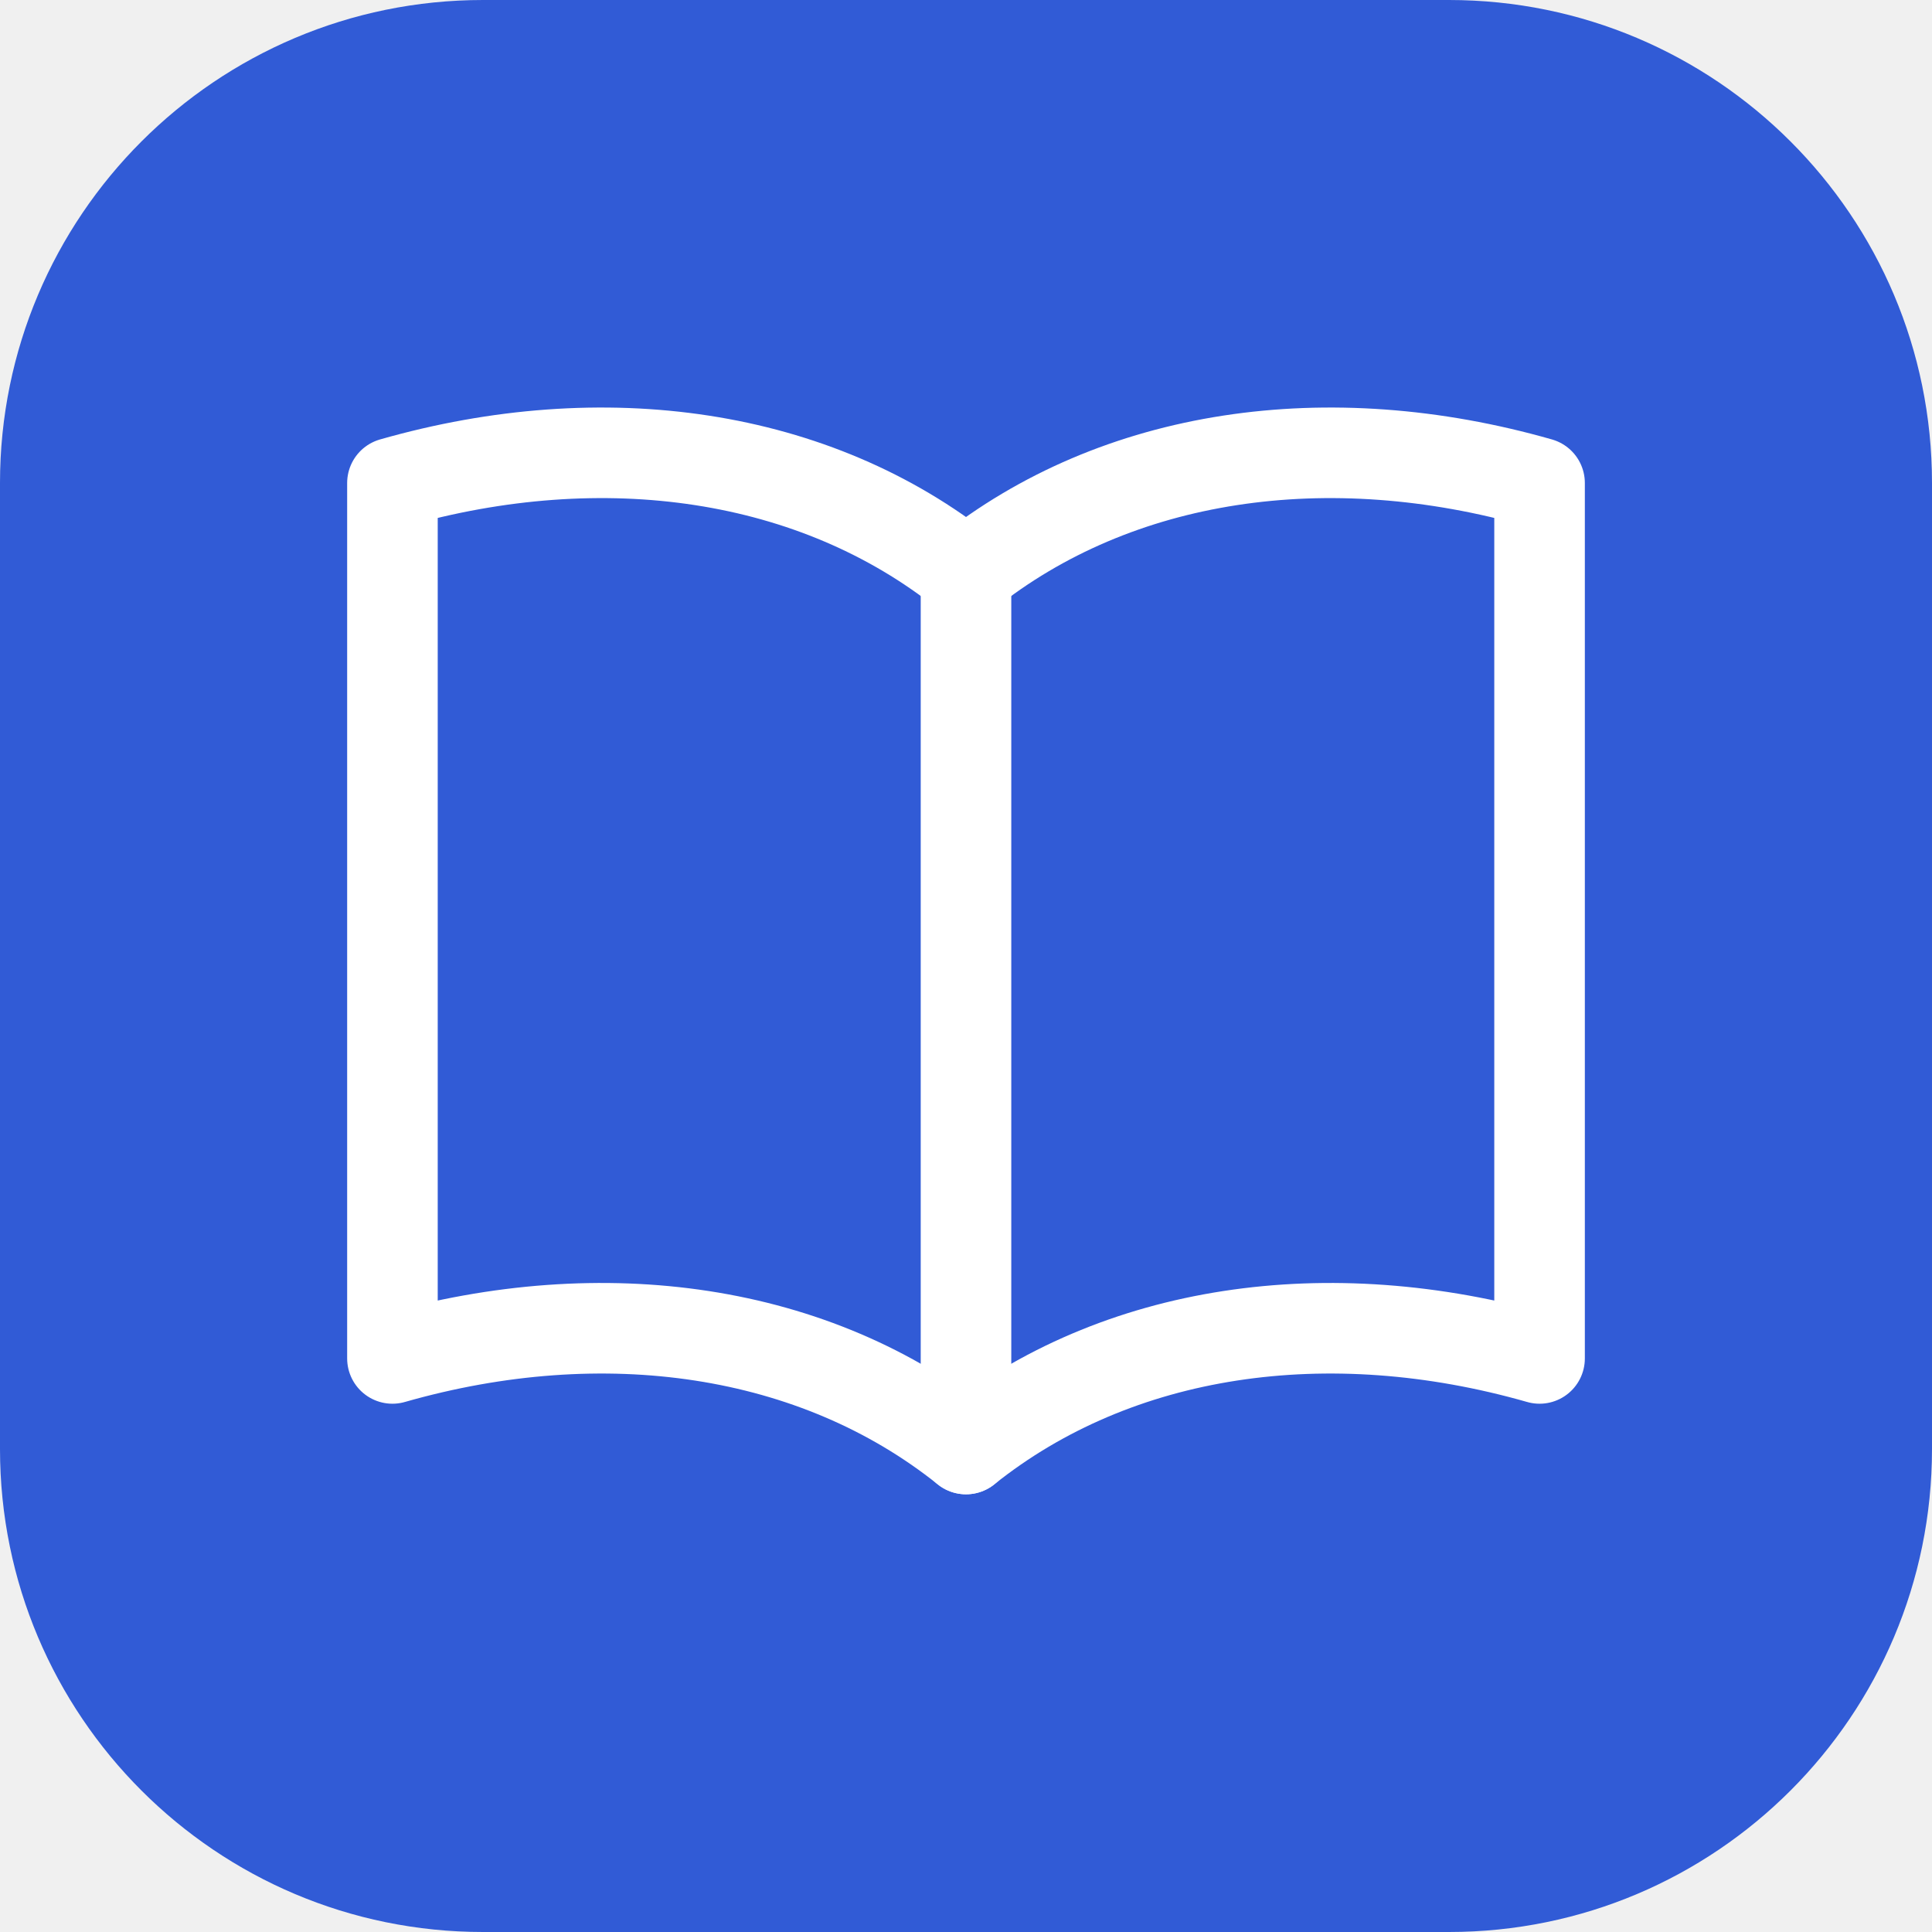
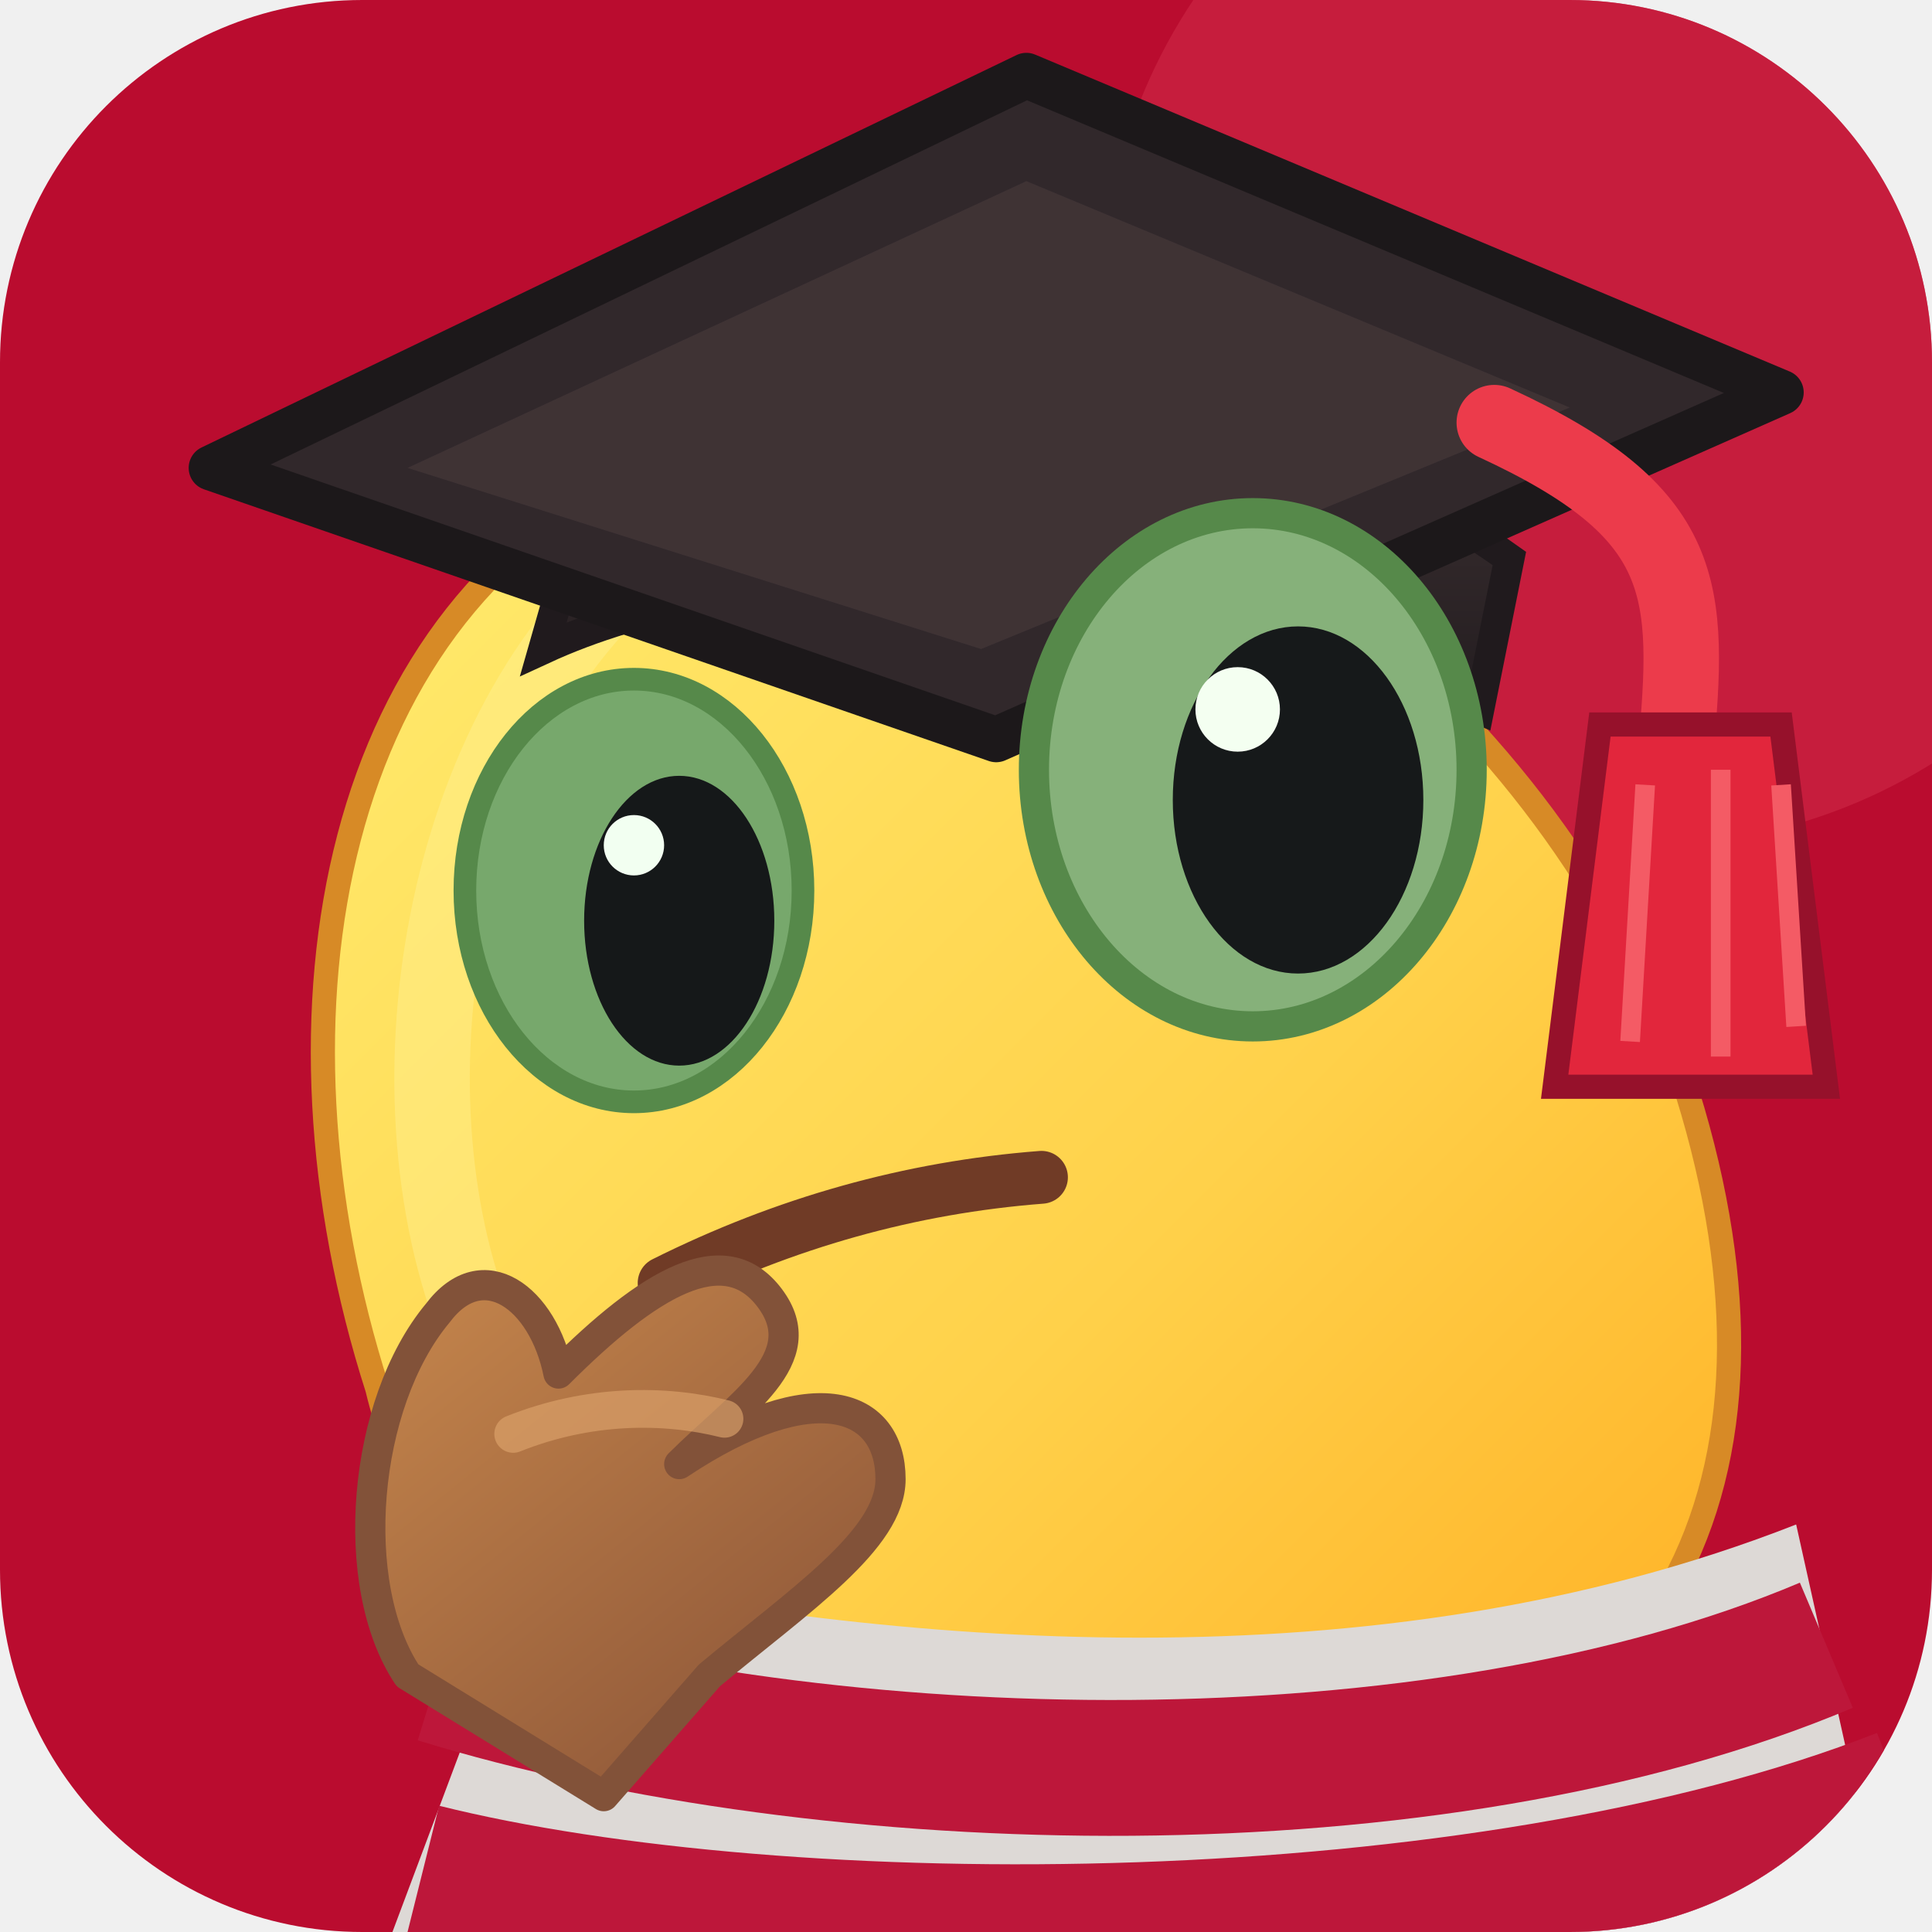
- <svg xmlns="http://www.w3.org/2000/svg" viewBox="0 0 64 64">
-   <rect width="64" height="64" rx="16" fill="#315bd6" />
-   <g fill="none" stroke="#fff" stroke-width="3" stroke-linecap="round" stroke-linejoin="round">
-     <path d="M32 19c-5-4-12-5-19-3v29c7-2 14-1 19 3 5-4 12-5 19-3V16c-7-2-14-1-19 3Z" />
-     <path d="M32 19v29" />
+ <svg xmlns="http://www.w3.org/2000/svg" viewBox="0 0 128 128" width="128" height="128" role="img" aria-label="Thinking yellow campus mascot">
+   <defs>
+     <linearGradient id="skin" x1="0" y1="0" x2="1" y2="1">
+       <stop offset="0" stop-color="#FFED70" />
+       <stop offset=".58" stop-color="#FFD14A" />
+       <stop offset="1" stop-color="#FFAE22" />
+     </linearGradient>
+     <linearGradient id="cap" x1="0" y1="0" x2="0" y2="1">
+       <stop stop-color="#403334" />
+       <stop offset="1" stop-color="#231D20" />
+     </linearGradient>
+     <linearGradient id="mitten" x1="0" y1="0" x2=".8" y2="1">
+       <stop stop-color="#C7874C" />
+       <stop offset="1" stop-color="#8C5538" />
+     </linearGradient>
+     <clipPath id="rounded">
+       <rect width="128" height="128" rx="24" />
+     </clipPath>
+   </defs>
+   <g clip-path="url(#rounded)">
+     <rect width="128" height="128" fill="#BA0C2F" />
+     <circle cx="109" cy="20" r="36" fill="#D02C49" opacity=".55" />
+     <path d="M43 31 C22 40 17 67 25 92 C30 113 58 125 86 121 C112 116 120 96 111 70 C102 46 77 27 55 28 Z" fill="url(#skin)" stroke="#D78A26" stroke-width="1.6" />
+     <path d="M43 37 C29 48 25 73 32 89" fill="none" stroke="#FFF49F" stroke-width="5" opacity=".36" stroke-linecap="round" />
+     <path d="M40 29 C52 23 79 22 100 37 L98 47 C72 36 49 37 36 43 Z" fill="url(#cap)" stroke="#201A1D" stroke-width="2" />
+     <path d="M14 31 L68 5 L118 26 L66 49 Z" fill="#31282B" stroke="#1C181A" stroke-width="3" stroke-linejoin="round" />
+     <path d="M27 31 L68 12 L104 27 L65 43 Z" fill="#4A3C3D" opacity=".55" />
+     <path d="M99 28 C112 34 112 39 111 50" fill="none" stroke="#EC3B4B" stroke-width="5" stroke-linecap="round" />
+     <path d="M106 48 L118 48 L121 72 L103 72 Z" fill="#E2263C" stroke="#96112B" stroke-width="1.6" />
+     <path d="M109 52 L108 69 M114 51 L114 70 M118 52 L119 68" stroke="#F45B65" stroke-width="1.3" />
+     <ellipse cx="42" cy="59" rx="11.2" ry="14" fill="#77A86C" stroke="#56894A" stroke-width="1.5" />
+     <ellipse cx="45" cy="61" rx="6.3" ry="9.6" fill="#151819" />
+     <circle cx="42" cy="56" r="2" fill="#F2FFF1" />
+     <ellipse cx="83" cy="51" rx="14.5" ry="17" fill="#86B17A" stroke="#56894A" stroke-width="2" />
+     <ellipse cx="86" cy="53" rx="8.3" ry="11.5" fill="#16191A" />
+     <circle cx="82" cy="47" r="2.8" fill="#F4FFF1" />
+     <path d="M44 85 Q56 79 69 78" stroke="#703B26" stroke-width="3.5" fill="none" stroke-linecap="round" />
+     <path d="M35 104 C59 109 91 112 119 101 L125 128 L26 128 Z" fill="#DDD9D6" />
+     <path d="M29 111 C55 119 95 120 121 109" stroke="#BD173A" stroke-width="9" fill="none" />
+     <path d="M28 124 C52 130 98 130 126 119" stroke="#BD173A" stroke-width="9" fill="none" />
+     <path d="M27 111 C23 105 24 93 29 87 C32 83 36 86 37 91 C43 85 48 82 51 86 C54 90 49 93 45 97 C54 91 59 93 59 98 C59 102 53 106 47 111 L40 119 Z" fill="url(#mitten)" stroke="#825239" stroke-width="2" stroke-linejoin="round" />
+     <path d="M34 95 C39 93 44 93 48 94" stroke="#DDA36B" stroke-width="2.5" stroke-linecap="round" fill="none" opacity=".65" />
  </g>
</svg>
